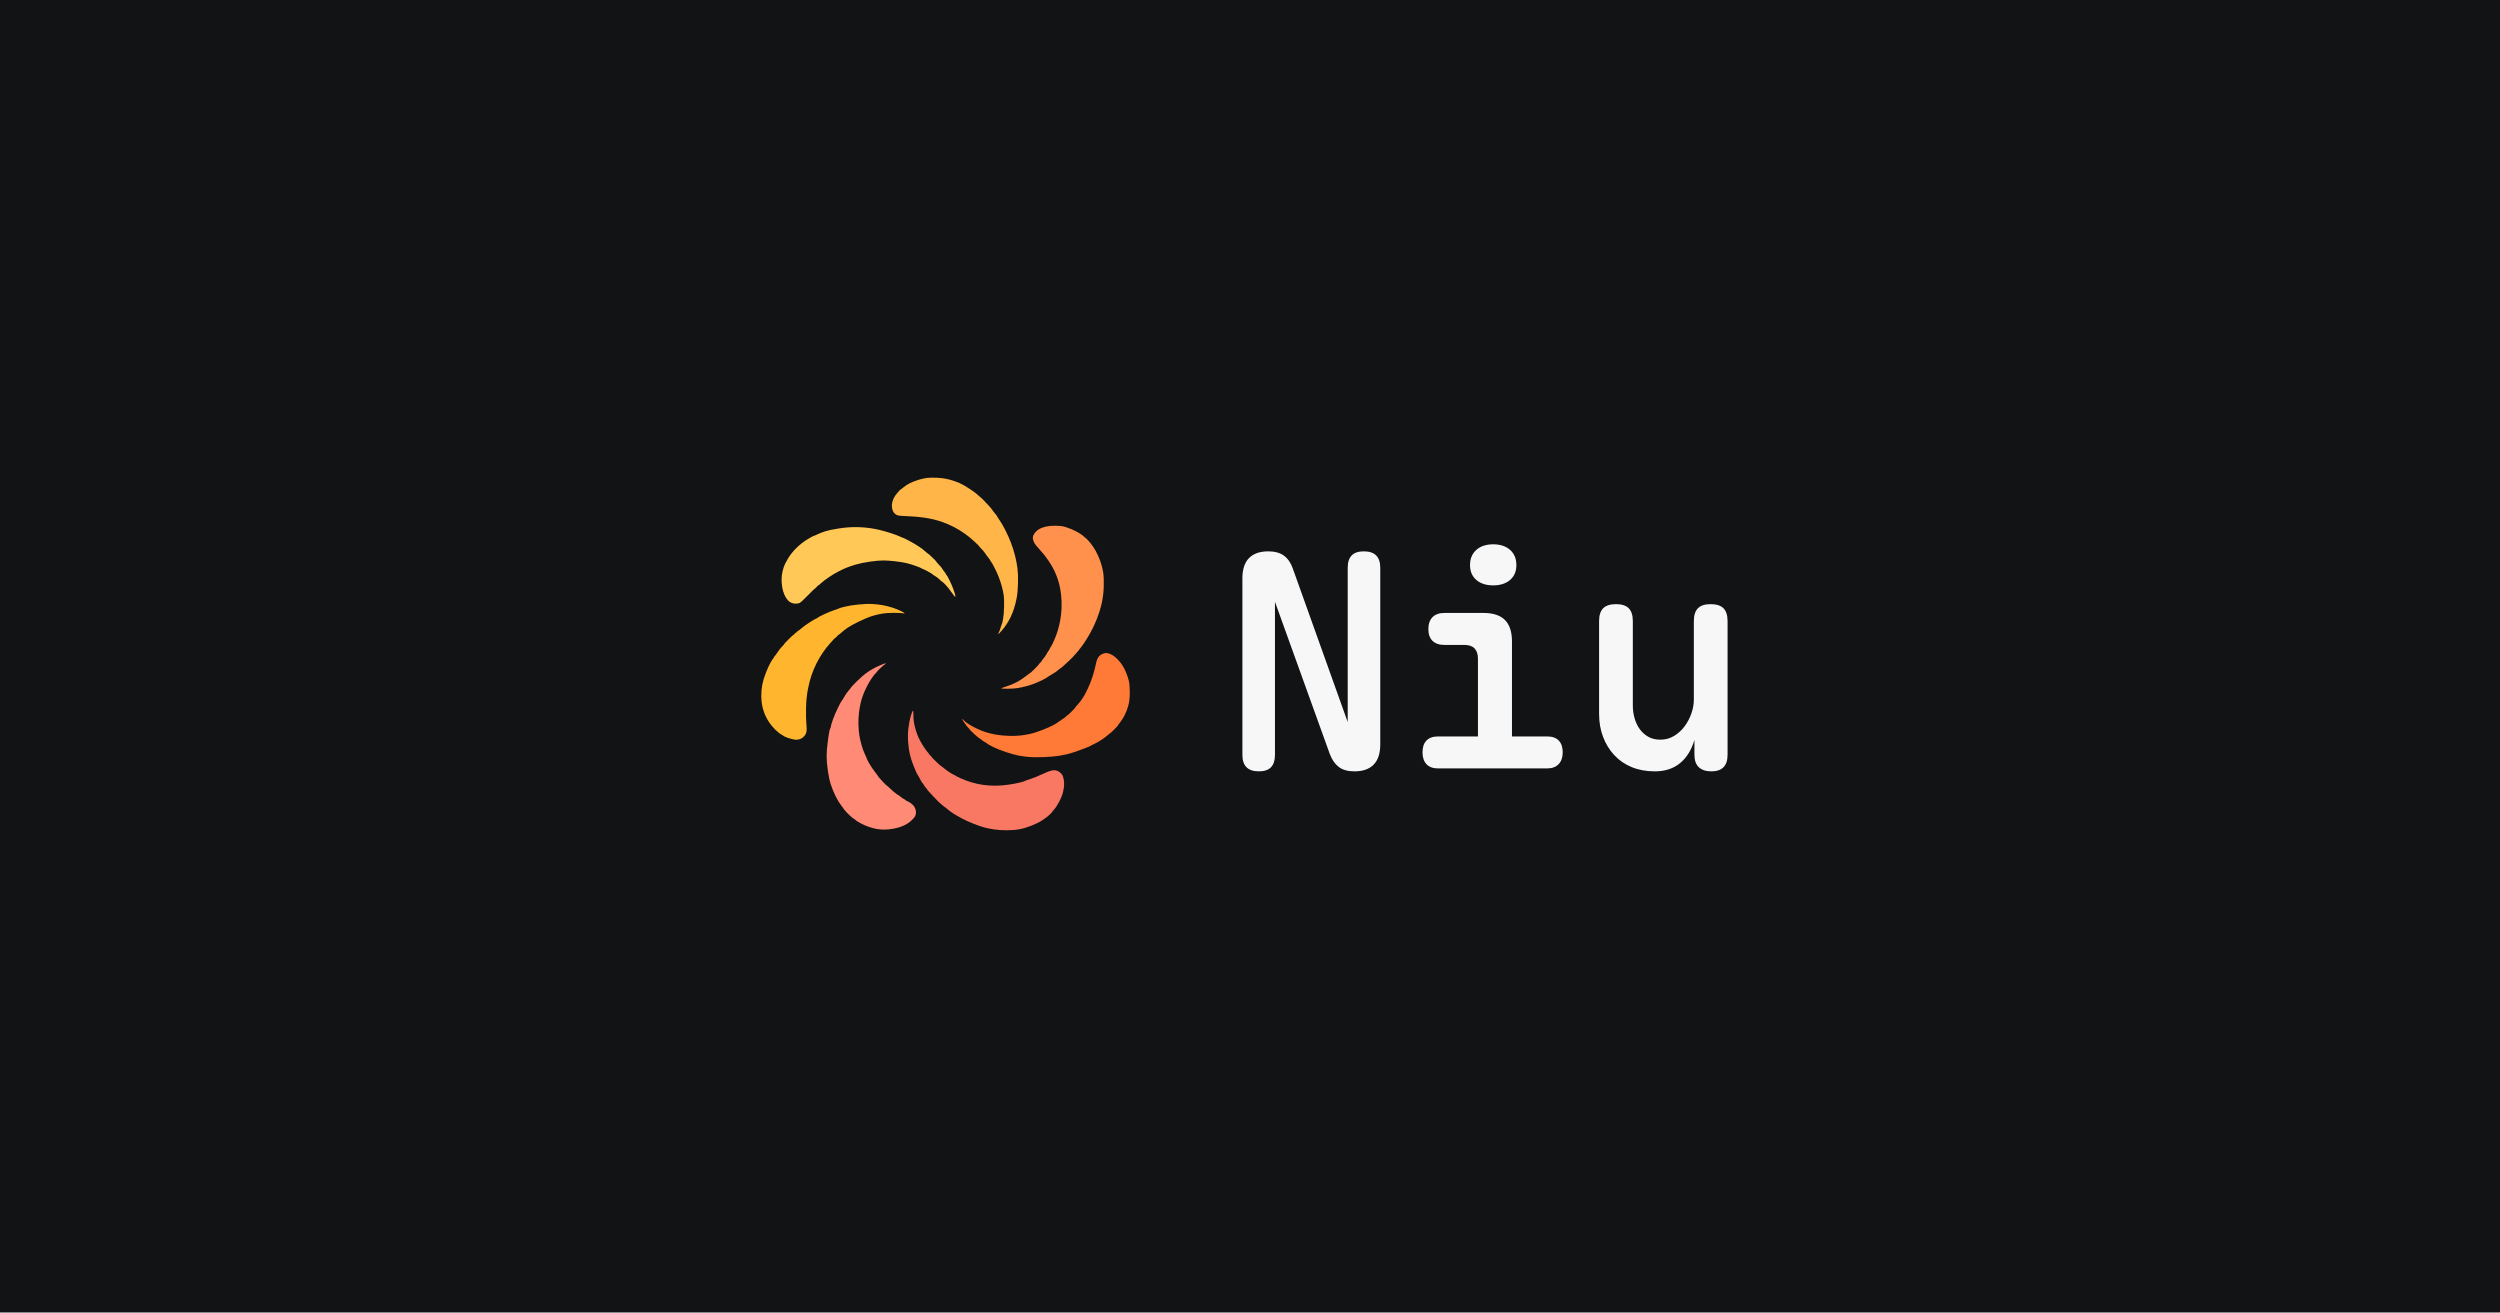
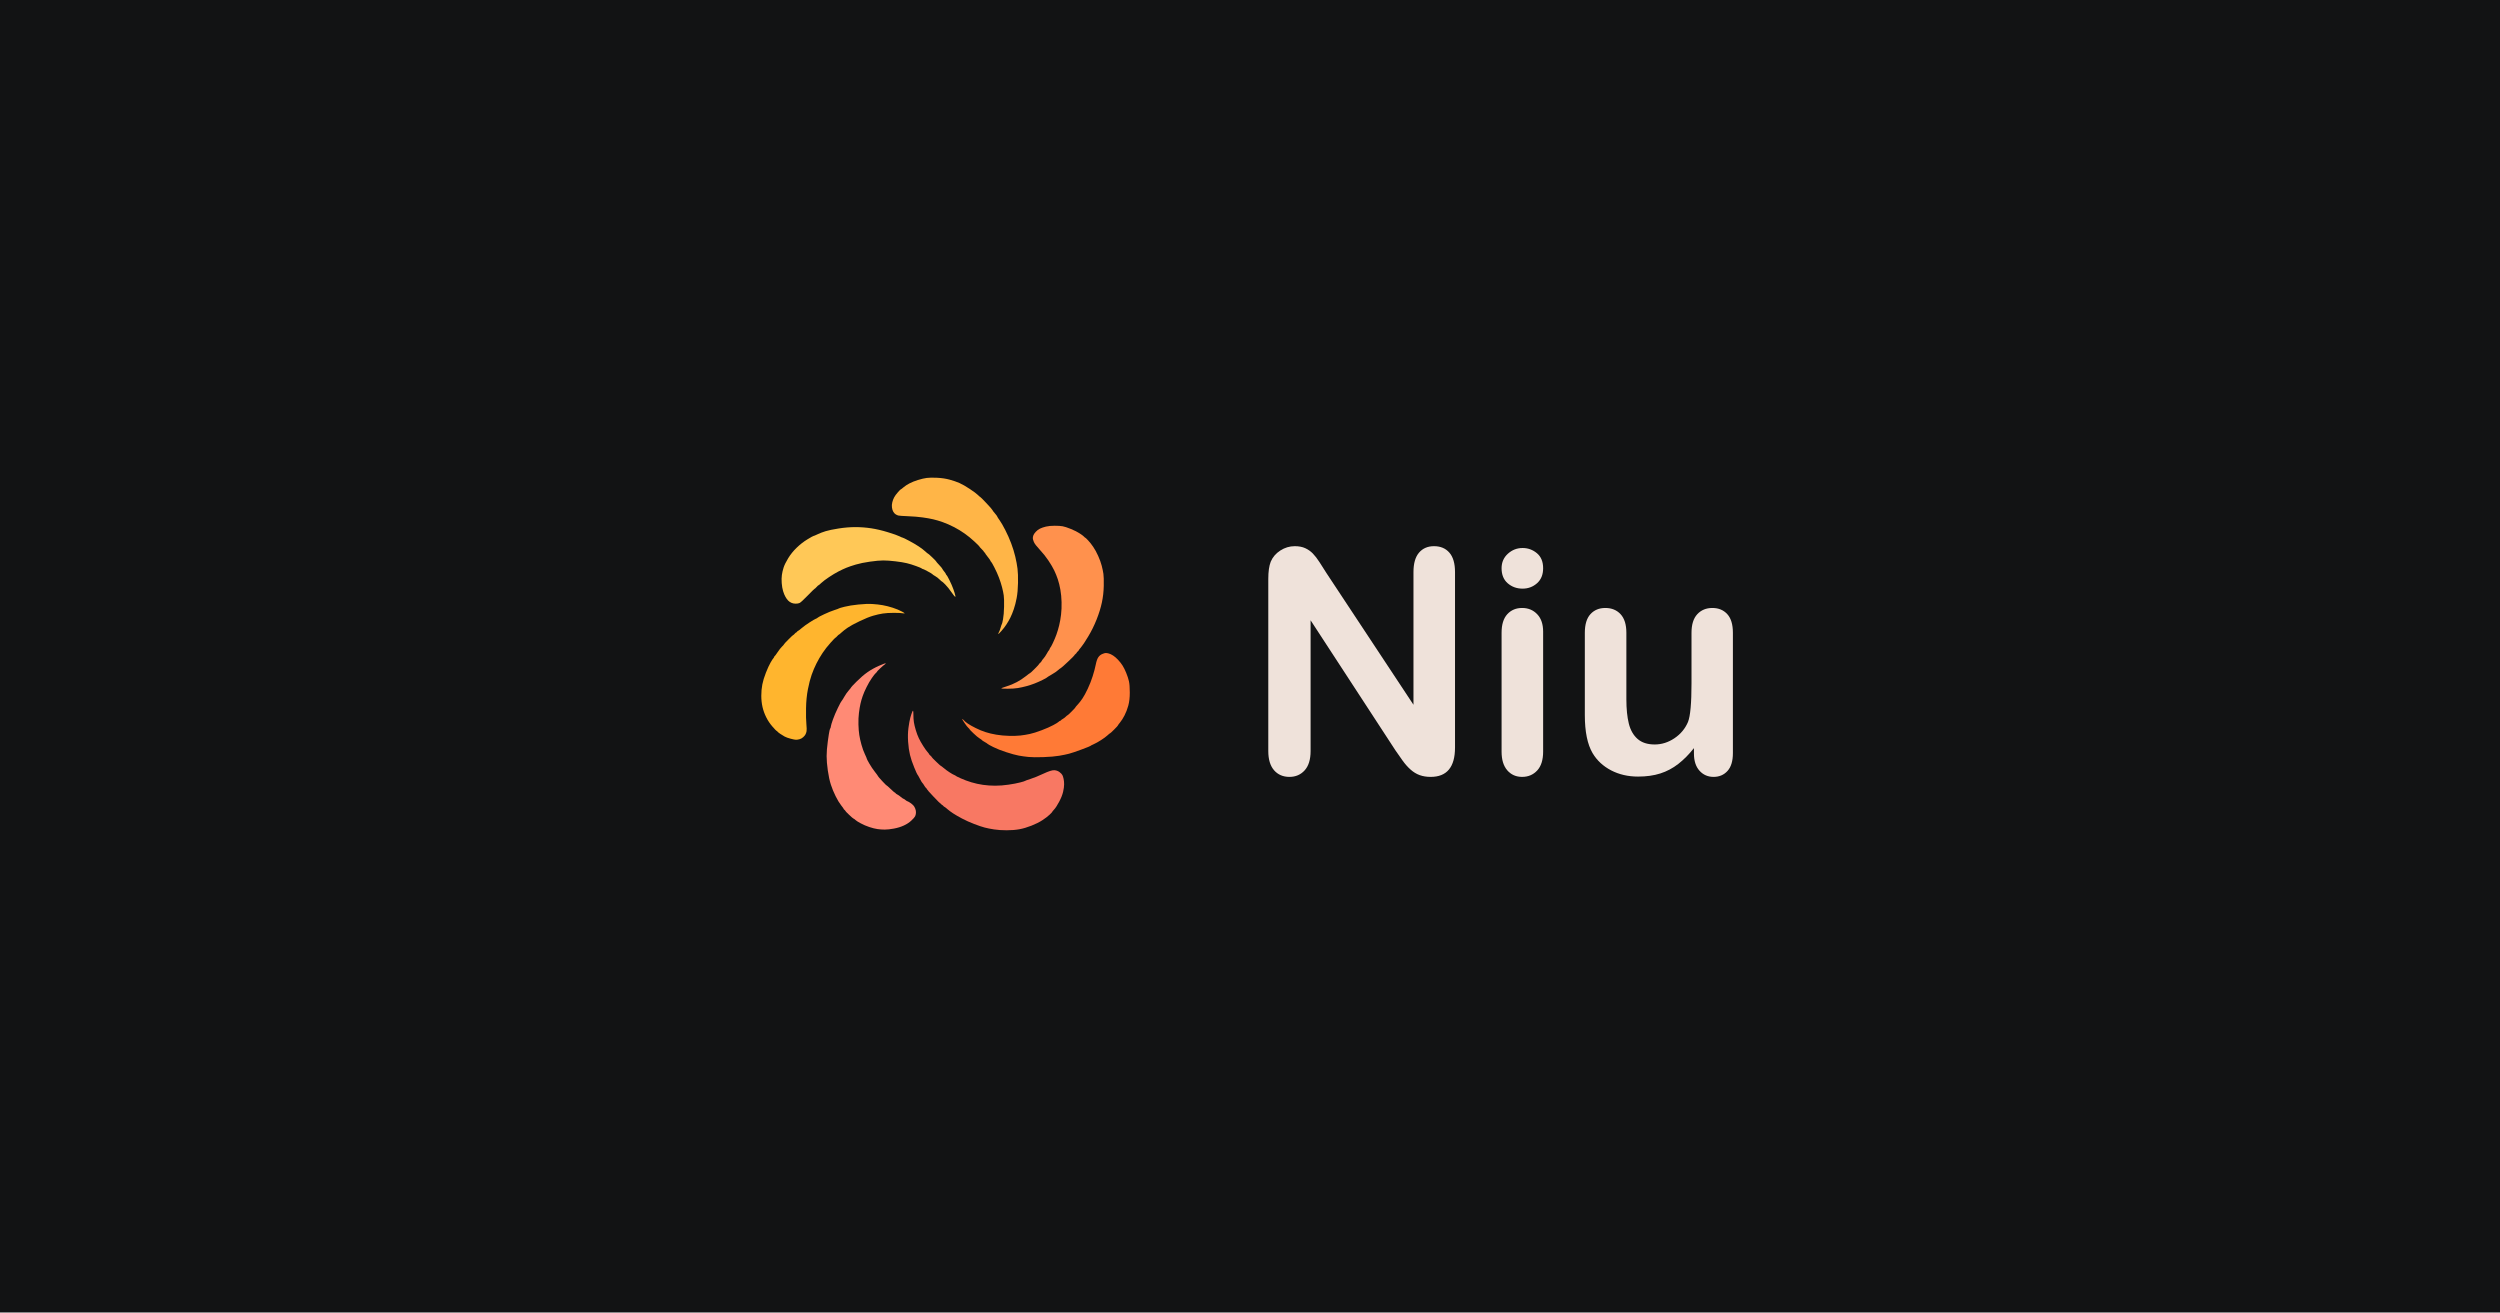
<svg xmlns="http://www.w3.org/2000/svg" width="1200" height="630" viewBox="0 0 1200 630" role="img" aria-label="Niu">
  <rect width="1200" height="630" fill="#121314" />
  <g transform="translate(350.4 213) scale(1.6)">
    <g transform="translate(0 0) scale(0.1020734)">
      <path fill="#FFC857" d="M 319.5 249.0 Q 345 245 368.5 245.0 Q 392 245 415.0 248.5 Q 438 252 464.0 260.0 Q 490 268 498.0 272.0 Q 506 276 507.5 276.0 Q 509 276 526.0 285.0 Q 543 294 555.0 302.0 Q 567 310 574.0 316.5 Q 581 323 582.0 323.0 Q 583 323 594.5 334.0 Q 606 345 606.0 346.0 Q 606 347 614.5 356.0 Q 623 365 624.0 367.5 Q 625 370 629.5 375.5 Q 634 381 634.5 383.0 Q 635 385 636.5 386.0 Q 638 387 645.0 401.0 Q 652 415 656.5 427.5 Q 661 440 662.5 447.5 Q 664 455 652.5 438.5 Q 641 422 632.5 413.5 Q 624 405 623.0 405.0 Q 622 405 616.0 399.0 Q 610 393 603.0 389.0 Q 596 385 595.0 383.5 Q 594 382 581.0 375.0 Q 568 368 566.5 368.0 Q 565 368 563.5 366.5 Q 562 365 547.0 359.5 Q 532 354 519.5 351.0 Q 507 348 486.0 345.5 Q 465 343 450.5 343.0 Q 436 343 411.5 346.5 Q 387 350 370.0 355.0 Q 353 360 342.0 364.5 Q 331 369 318.5 375.5 Q 306 382 291.0 392.0 Q 276 402 268.5 409.0 Q 261 416 260.0 416.0 Q 259 416 254.5 421.0 Q 250 426 249.0 426.0 Q 248 426 228.5 446.0 Q 209 466 204.5 468.0 Q 200 470 193.0 470.0 Q 186 470 180.5 467.5 Q 175 465 171.0 461.0 Q 167 457 163.0 450.0 Q 159 443 156.0 433.0 Q 153 423 152.0 409.5 Q 151 396 152.5 385.5 Q 154 375 157.5 364.0 Q 161 353 171.0 336.5 Q 181 320 196.0 305.5 Q 211 291 227.5 281.0 Q 244 271 245.5 271.0 Q 247 271 257.5 266.0 Q 268 261 281.0 257.0 Q 294 253 319.5 249.0 Z" />
      <path fill="#FFB547" d="M 578.0 100.5 Q 589 99 609.0 100.0 Q 629 101 645.5 105.5 Q 662 110 674.5 115.5 Q 687 121 705.0 133.0 Q 723 145 728.5 150.5 Q 734 156 735.5 156.5 Q 737 157 753.5 174.5 Q 770 192 771.0 194.5 Q 772 197 778.5 204.5 Q 785 212 785.5 214.0 Q 786 216 792.5 225.0 Q 799 234 809.0 253.5 Q 819 273 826.5 293.0 Q 834 313 838.5 332.0 Q 843 351 845.0 367.0 Q 847 383 846.5 409.0 Q 846 435 842.5 453.5 Q 839 472 834.0 486.5 Q 829 501 824.0 511.0 Q 819 521 812.5 531.0 Q 806 541 797.5 550.5 Q 789 560 788.5 559.0 Q 788 558 790.5 553.5 Q 793 549 795.5 540.0 Q 798 531 799.0 530.0 Q 800 529 802.5 515.5 Q 805 502 805.5 479.0 Q 806 456 804.5 445.5 Q 803 435 799.5 421.5 Q 796 408 790.5 393.5 Q 785 379 777.0 363.5 Q 769 348 767.5 347.0 Q 766 346 765.5 344.0 Q 765 342 757.5 332.5 Q 750 323 750.0 322.0 Q 750 321 748.0 319.5 Q 746 318 746.0 317.0 Q 746 316 739.5 309.5 Q 733 303 733.0 302.0 Q 733 301 718.5 287.5 Q 704 274 689.0 263.5 Q 674 253 657.5 244.5 Q 641 236 625.5 230.5 Q 610 225 597.0 222.0 Q 584 219 566.0 216.5 Q 548 214 523.5 213.0 Q 499 212 495.0 211.0 Q 491 210 487.0 207.5 Q 483 205 480.0 200.0 Q 477 195 476.0 187.5 Q 475 180 477.0 172.0 Q 479 164 482.5 157.5 Q 486 151 493.5 142.5 Q 501 134 502.0 134.0 Q 503 134 510.0 128.0 Q 517 122 527.5 116.5 Q 538 111 552.5 106.5 Q 567 102 578.0 100.5 Z" />
      <path fill="#FF914D" d="M 928.5 243.5 Q 939 241 954.0 241.0 Q 969 241 977.5 242.5 Q 986 244 1002.0 250.5 Q 1018 257 1028.5 264.0 Q 1039 271 1041.0 273.5 Q 1043 276 1044.0 276.0 Q 1045 276 1052.5 284.0 Q 1060 292 1067.5 303.0 Q 1075 314 1082.0 329.5 Q 1089 345 1092.5 358.5 Q 1096 372 1097.5 382.5 Q 1099 393 1098.5 418.0 Q 1098 443 1093.0 466.5 Q 1088 490 1077.5 516.5 Q 1067 543 1052.5 567.0 Q 1038 591 1031.5 598.5 Q 1025 606 1025.0 607.0 Q 1025 608 1022.0 610.5 Q 1019 613 1019.0 614.0 Q 1019 615 1015.5 618.0 Q 1012 621 1012.0 622.0 Q 1012 623 993.5 640.5 Q 975 658 972.0 659.5 Q 969 661 963.5 666.0 Q 958 671 945.0 678.5 Q 932 686 931.5 687.0 Q 931 688 919.0 694.0 Q 907 700 895.5 704.5 Q 884 709 871.0 712.5 Q 858 716 846.0 718.0 Q 834 720 816.0 720.0 Q 798 720 797.5 719.0 Q 797 718 813.0 713.0 Q 829 708 843.0 700.5 Q 857 693 869.0 683.5 Q 881 674 882.0 674.0 Q 883 674 895.5 661.5 Q 908 649 908.0 648.0 Q 908 647 911.5 644.0 Q 915 641 916.0 638.5 Q 917 636 921.5 631.0 Q 926 626 931.0 617.0 Q 936 608 937.0 607.5 Q 938 607 939.5 603.0 Q 941 599 942.0 598.5 Q 943 598 949.0 585.5 Q 955 573 959.5 560.5 Q 964 548 967.5 533.5 Q 971 519 973.0 502.0 Q 975 485 974.5 465.5 Q 974 446 971.0 429.0 Q 968 412 963.5 398.5 Q 959 385 953.0 372.5 Q 947 360 936.0 343.5 Q 925 327 910.5 311.5 Q 896 296 893.0 288.5 Q 890 281 890.0 277.5 Q 890 274 891.5 269.5 Q 893 265 898.5 259.0 Q 904 253 911.0 249.5 Q 918 246 928.5 243.5 Z" />
      <path fill="#FF7A36" d="M 1094.0 618.0 Q 1101 615 1104.5 615.0 Q 1108 615 1113.5 616.5 Q 1119 618 1126.0 622.5 Q 1133 627 1140.5 635.0 Q 1148 643 1153.5 651.5 Q 1159 660 1164.5 673.5 Q 1170 687 1172.5 698.0 Q 1175 709 1175.0 731.5 Q 1175 754 1170.5 770.0 Q 1166 786 1159.5 798.5 Q 1153 811 1146.5 819.0 Q 1140 827 1140.0 828.0 Q 1140 829 1129.0 840.0 Q 1118 851 1117.0 851.0 Q 1116 851 1109.5 857.0 Q 1103 863 1090.5 871.0 Q 1078 879 1069.0 883.0 Q 1060 887 1059.5 888.0 Q 1059 889 1033.5 898.5 Q 1008 908 996.5 911.0 Q 985 914 967.5 917.0 Q 950 920 921.0 921.0 Q 892 922 877.0 920.5 Q 862 919 848.5 916.5 Q 835 914 812.0 906.5 Q 789 899 774.0 891.5 Q 759 884 757.0 882.0 Q 755 880 748.5 876.5 Q 742 873 741.0 871.5 Q 740 870 733.5 866.0 Q 727 862 715.5 851.0 Q 704 840 704.0 839.0 Q 704 838 700.5 835.0 Q 697 832 689.5 821.0 Q 682 810 682.5 809.0 Q 683 808 687.0 812.5 Q 691 817 699.0 822.5 Q 707 828 722.0 835.5 Q 737 843 751.0 847.5 Q 765 852 782.5 855.0 Q 800 858 820.0 858.5 Q 840 859 853.5 857.5 Q 867 856 881.0 853.0 Q 895 850 916.0 842.0 Q 937 834 950.0 827.0 Q 963 820 965.5 817.5 Q 968 815 970.0 814.5 Q 972 814 973.0 812.5 Q 974 811 978.5 808.5 Q 983 806 987.0 802.0 Q 991 798 992.0 798.0 Q 993 798 1004.0 787.0 Q 1015 776 1015.0 775.0 Q 1015 774 1022.0 766.5 Q 1029 759 1036.0 748.5 Q 1043 738 1051.5 720.0 Q 1060 702 1066.0 683.0 Q 1072 664 1075.0 649.0 Q 1078 634 1082.5 627.5 Q 1087 621 1094.0 618.0 Z" />
      <path fill="#F87863" d="M 536.0 787.0 Q 539 780 539.0 794.5 Q 539 809 540.5 818.5 Q 542 828 546.0 841.5 Q 550 855 555.0 865.5 Q 560 876 568.0 888.5 Q 576 901 580.5 906.0 Q 585 911 585.0 912.0 Q 585 913 589.0 916.5 Q 593 920 593.0 921.0 Q 593 922 606.0 934.5 Q 619 947 620.0 947.0 Q 621 947 628.0 953.0 Q 635 959 645.0 965.5 Q 655 972 659.0 973.5 Q 663 975 663.5 976.0 Q 664 977 678.5 983.5 Q 693 990 709.5 995.0 Q 726 1000 743.5 1002.5 Q 761 1005 779.5 1005.0 Q 798 1005 818.5 1002.0 Q 839 999 852.5 995.5 Q 866 992 867.0 991.0 Q 868 990 883.5 985.0 Q 899 980 921.5 969.5 Q 944 959 953.0 959.5 Q 962 960 968.5 965.0 Q 975 970 977.0 974.0 Q 979 978 980.5 985.0 Q 982 992 982.0 1001.0 Q 982 1010 979.0 1023.0 Q 976 1036 967.5 1052.0 Q 959 1068 953.0 1074.5 Q 947 1081 947.0 1082.0 Q 947 1083 939.0 1090.5 Q 931 1098 918.0 1106.5 Q 905 1115 886.0 1122.5 Q 867 1130 850.5 1133.0 Q 834 1136 813.0 1136.0 Q 792 1136 776.0 1133.5 Q 760 1131 748.5 1128.0 Q 737 1125 717.5 1117.5 Q 698 1110 682.0 1101.5 Q 666 1093 656.0 1086.5 Q 646 1080 638.5 1073.5 Q 631 1067 630.0 1067.0 Q 629 1067 627.0 1064.5 Q 625 1062 624.0 1062.0 Q 623 1062 621.0 1059.5 Q 619 1057 618.0 1057.0 Q 617 1057 598.5 1037.5 Q 580 1018 579.0 1015.5 Q 578 1013 576.0 1011.5 Q 574 1010 570.5 1004.0 Q 567 998 565.5 997.0 Q 564 996 558.0 984.5 Q 552 973 551.0 972.5 Q 550 972 541.5 951.5 Q 533 931 529.0 914.5 Q 525 898 523.5 876.0 Q 522 854 524.5 835.0 Q 527 816 530.0 805.0 Q 533 794 536.0 787.0 Z" />
      <path fill="#FF8A75" d="M 437.0 653.0 Q 455 645 457.0 645.5 Q 459 646 455.0 648.5 Q 451 651 441.5 660.0 Q 432 669 432.0 670.0 Q 432 671 428.5 674.0 Q 425 677 417.0 688.5 Q 409 700 401.5 715.0 Q 394 730 390.0 741.5 Q 386 753 383.5 764.0 Q 381 775 379.0 791.0 Q 377 807 377.5 825.0 Q 378 843 380.0 856.0 Q 382 869 386.5 885.0 Q 391 901 396.5 912.5 Q 402 924 402.0 925.5 Q 402 927 409.5 940.0 Q 417 953 426.0 964.5 Q 435 976 435.0 977.0 Q 435 978 447.0 991.0 Q 459 1004 460.0 1004.0 Q 461 1004 472.0 1014.5 Q 483 1025 484.0 1025.0 Q 485 1025 486.5 1027.0 Q 488 1029 492.0 1031.0 Q 496 1033 502.0 1038.0 Q 508 1043 510.0 1043.5 Q 512 1044 515.5 1047.0 Q 519 1050 522.0 1051.0 Q 525 1052 530.0 1055.5 Q 535 1059 538.5 1062.5 Q 542 1066 544.5 1072.5 Q 547 1079 546.5 1085.0 Q 546 1091 544.0 1095.0 Q 542 1099 533.0 1107.5 Q 524 1116 511.0 1122.0 Q 498 1128 482.0 1131.0 Q 466 1134 455.0 1134.0 Q 444 1134 433.5 1132.5 Q 423 1131 409.5 1126.5 Q 396 1122 384.0 1115.5 Q 372 1109 369.0 1106.0 Q 366 1103 363.5 1102.0 Q 361 1101 350.0 1090.5 Q 339 1080 339.0 1079.0 Q 339 1078 336.5 1076.0 Q 334 1074 334.0 1073.0 Q 334 1072 326.5 1062.5 Q 319 1053 310.5 1036.0 Q 302 1019 296.5 1002.0 Q 291 985 287.5 960.5 Q 284 936 284.0 918.0 Q 284 900 287.5 874.5 Q 291 849 292.5 843.0 Q 294 837 295.0 836.0 Q 296 835 296.5 830.5 Q 297 826 302.5 810.5 Q 308 795 317.0 776.5 Q 326 758 328.0 756.0 Q 330 754 336.0 743.5 Q 342 733 349.0 725.0 Q 356 717 356.0 716.0 Q 356 715 372.5 698.5 Q 389 682 404.0 671.5 Q 419 661 437.0 653.0 Z" />
      <path fill="#FFB52E" d="M 377.5 472.5 Q 402 470 418.5 471.0 Q 435 472 449.0 474.5 Q 463 477 478.5 482.0 Q 494 487 506.0 493.5 Q 518 500 510.0 498.5 Q 502 497 482.0 497.0 Q 462 497 449.0 499.0 Q 436 501 420.5 505.5 Q 405 510 381.0 521.5 Q 357 533 346.0 540.5 Q 335 548 328.0 554.5 Q 321 561 320.0 561.0 Q 319 561 315.0 565.5 Q 311 570 310.0 570.0 Q 309 570 295.5 585.0 Q 282 600 272.0 615.0 Q 262 630 254.0 646.0 Q 246 662 240.0 679.0 Q 234 696 229.0 721.5 Q 224 747 223.5 777.5 Q 223 808 224.5 824.0 Q 226 840 225.0 845.0 Q 224 850 222.0 854.0 Q 220 858 215.0 862.5 Q 210 867 204.0 868.5 Q 198 870 194.0 870.0 Q 190 870 178.5 867.0 Q 167 864 160.5 860.5 Q 154 857 147.5 852.5 Q 141 848 139.5 846.0 Q 138 844 137.0 844.0 Q 136 844 125.0 831.5 Q 114 819 106.5 804.0 Q 99 789 95.5 773.5 Q 92 758 92.0 740.5 Q 92 723 95.0 707.5 Q 98 692 105.5 673.0 Q 113 654 119.0 643.5 Q 125 633 127.0 631.0 Q 129 629 129.5 627.0 Q 130 625 131.5 624.0 Q 133 623 140.0 612.5 Q 147 602 153.0 596.0 Q 159 590 159.0 589.0 Q 159 588 172.0 575.0 Q 185 562 186.0 562.0 Q 187 562 190.0 558.5 Q 193 555 194.0 555.0 Q 195 555 197.0 552.5 Q 199 550 200.0 550.0 Q 201 550 210.5 542.0 Q 220 534 234.0 525.0 Q 248 516 252.0 514.5 Q 256 513 258.0 511.0 Q 260 509 277.0 501.0 Q 294 493 306.5 489.0 Q 319 485 320.0 484.0 Q 321 483 337.0 479.0 Q 353 475 377.5 472.5 Z" />
    </g>
-     <g transform="translate(148 27) scale(0.8)" fill="#F7F7F8">
-       <path d="M 7.150 16.720 Q 7.150 11.660 9.625 9.130 Q 12.100 6.600 16.830 6.600 Q 20.570 6.600 22.770 8.250 Q 24.970 9.900 26.070 13.090 L 46.640 70.620 L 46.640 12.760 Q 46.640 9.680 48.125 8.140 Q 49.610 6.600 52.690 6.600 Q 55.770 6.600 57.310 8.140 Q 58.850 9.680 58.850 12.760 L 58.850 78.980 Q 58.850 84.040 56.375 86.570 Q 53.900 89.100 49.170 89.100 Q 45.430 89.100 43.285 87.450 Q 41.140 85.800 39.930 82.610 L 19.360 25.520 L 19.360 82.940 Q 19.360 86.020 17.875 87.560 Q 16.390 89.100 13.310 89.100 Q 10.230 89.100 8.690 87.560 Q 7.150 86.020 7.150 82.940 Z" />
-       <path d="M 121.440 76.010 Q 124.300 76.010 125.785 77.550 Q 127.270 79.090 127.270 81.950 Q 127.270 84.810 125.730 86.405 Q 124.190 88.000 121.440 88.000 L 80.520 88.000 Q 77.660 88.000 76.175 86.405 Q 74.690 84.810 74.690 81.950 Q 74.690 79.090 76.175 77.550 Q 77.660 76.010 80.520 76.010 L 95.480 76.010 L 95.480 46.860 Q 95.480 44.330 94.215 43.010 Q 92.950 41.690 90.420 41.690 L 82.940 41.690 Q 79.970 41.690 78.430 40.150 Q 76.890 38.610 76.890 35.750 Q 76.890 32.890 78.430 31.295 Q 79.970 29.700 82.940 29.700 L 97.570 29.700 Q 102.960 29.700 105.600 32.340 Q 108.240 34.980 108.240 40.370 L 108.240 76.010 Z M 101.200 19.360 Q 97.240 19.360 94.875 17.325 Q 92.510 15.290 92.510 11.770 Q 92.510 8.140 94.875 6.050 Q 97.240 3.960 101.200 3.960 Q 105.160 3.960 107.525 6.050 Q 109.890 8.140 109.890 11.770 Q 109.890 15.290 107.525 17.325 Q 105.160 19.360 101.200 19.360 Z" />
-       <path d="M 176.440 32.780 Q 176.440 29.480 177.980 27.940 Q 179.520 26.400 182.710 26.400 Q 186.010 26.400 187.550 27.940 Q 189.090 29.480 189.090 32.780 L 189.090 82.830 Q 189.090 86.020 187.550 87.560 Q 186.010 89.100 183.040 89.100 Q 179.960 89.100 178.310 87.560 Q 176.660 86.020 176.660 82.830 L 176.660 77.330 Q 175.010 82.940 171.270 86.020 Q 167.530 89.100 161.810 89.100 Q 156.970 89.100 153.120 87.505 Q 149.270 85.910 146.575 82.995 Q 143.880 80.080 142.395 76.175 Q 140.910 72.270 140.910 67.540 L 140.910 32.780 Q 140.910 29.480 142.450 27.940 Q 143.990 26.400 147.290 26.400 Q 150.480 26.400 152.020 27.940 Q 153.560 29.480 153.560 32.780 L 153.560 64.460 Q 153.560 66.880 154.220 69.190 Q 154.880 71.500 156.145 73.260 Q 157.410 75.020 159.335 76.120 Q 161.260 77.220 163.900 77.220 Q 166.760 77.220 169.070 75.790 Q 171.380 74.360 172.975 72.215 Q 174.570 70.070 175.505 67.430 Q 176.440 64.790 176.440 62.260 Z" />
+     <g transform="translate(154 24) scale(0.85)" fill="#EFE2DA">
+       <path d="M 29.380 17.478 L 60.049 63.884 L 60.049 17.048 Q 60.049 12.482 62.009 10.200 Q 63.970 7.917 67.300 7.917 Q 70.737 7.917 72.725 10.200 Q 74.712 12.482 74.712 17.048 L 74.712 78.977 Q 74.712 89.343 66.118 89.343 Q 63.970 89.343 62.251 88.725 Q 60.532 88.107 59.028 86.765 Q 57.524 85.422 56.235 83.623 Q 54.946 81.823 53.657 79.943 L 23.740 34.074 L 23.740 80.212 Q 23.740 84.724 21.646 87.033 Q 19.551 89.343 16.274 89.343 Q 12.891 89.343 10.850 87.006 Q 8.809 84.670 8.809 80.212 L 8.809 19.465 Q 8.809 15.598 9.668 13.396 Q 10.688 10.979 13.052 9.448 Q 15.415 7.917 18.154 7.917 Q 20.303 7.917 21.833 8.615 Q 23.364 9.313 24.519 10.495 Q 25.674 11.677 26.882 13.557 Q 28.091 15.437 29.380 17.478 Z" />
+       <path d="M 105.811 38.049 L 105.811 80.427 Q 105.811 84.831 103.716 87.087 Q 101.621 89.343 98.398 89.343 Q 95.176 89.343 93.162 87.033 Q 91.147 84.724 91.147 80.427 L 91.147 38.479 Q 91.147 34.128 93.162 31.926 Q 95.176 29.724 98.398 29.724 Q 101.621 29.724 103.716 31.926 Q 105.811 34.128 105.811 38.049 Z M 98.560 22.902 Q 95.498 22.902 93.323 21.022 Q 91.147 19.143 91.147 15.705 Q 91.147 12.590 93.376 10.576 Q 95.605 8.562 98.560 8.562 Q 101.406 8.562 103.608 10.388 Q 105.811 12.214 105.811 15.705 Q 105.811 19.089 103.662 20.996 Q 101.514 22.902 98.560 22.902 Z" />
+       <path d="M 159.038 81.071 L 159.038 79.191 Q 156.406 82.521 153.506 84.777 Q 150.605 87.033 147.168 88.134 Q 143.730 89.235 139.326 89.235 Q 134.009 89.235 129.792 87.033 Q 125.576 84.831 123.267 80.964 Q 120.527 76.291 120.527 67.536 L 120.527 38.479 Q 120.527 34.074 122.515 31.899 Q 124.502 29.724 127.778 29.724 Q 131.108 29.724 133.149 31.926 Q 135.190 34.128 135.190 38.479 L 135.190 61.950 Q 135.190 67.053 136.050 70.517 Q 136.909 73.981 139.138 75.942 Q 141.367 77.902 145.181 77.902 Q 148.887 77.902 152.163 75.700 Q 155.439 73.498 156.943 69.953 Q 158.179 66.838 158.179 56.311 L 158.179 38.479 Q 158.179 34.128 160.220 31.926 Q 162.261 29.724 165.537 29.724 Q 168.813 29.724 170.801 31.899 Q 172.788 34.074 172.788 38.479 L 172.788 80.964 Q 172.788 85.153 170.881 87.248 Q 168.975 89.343 165.967 89.343 Q 162.959 89.343 160.999 87.167 Q 159.038 84.992 159.038 81.071 Z" />
    </g>
  </g>
</svg>
